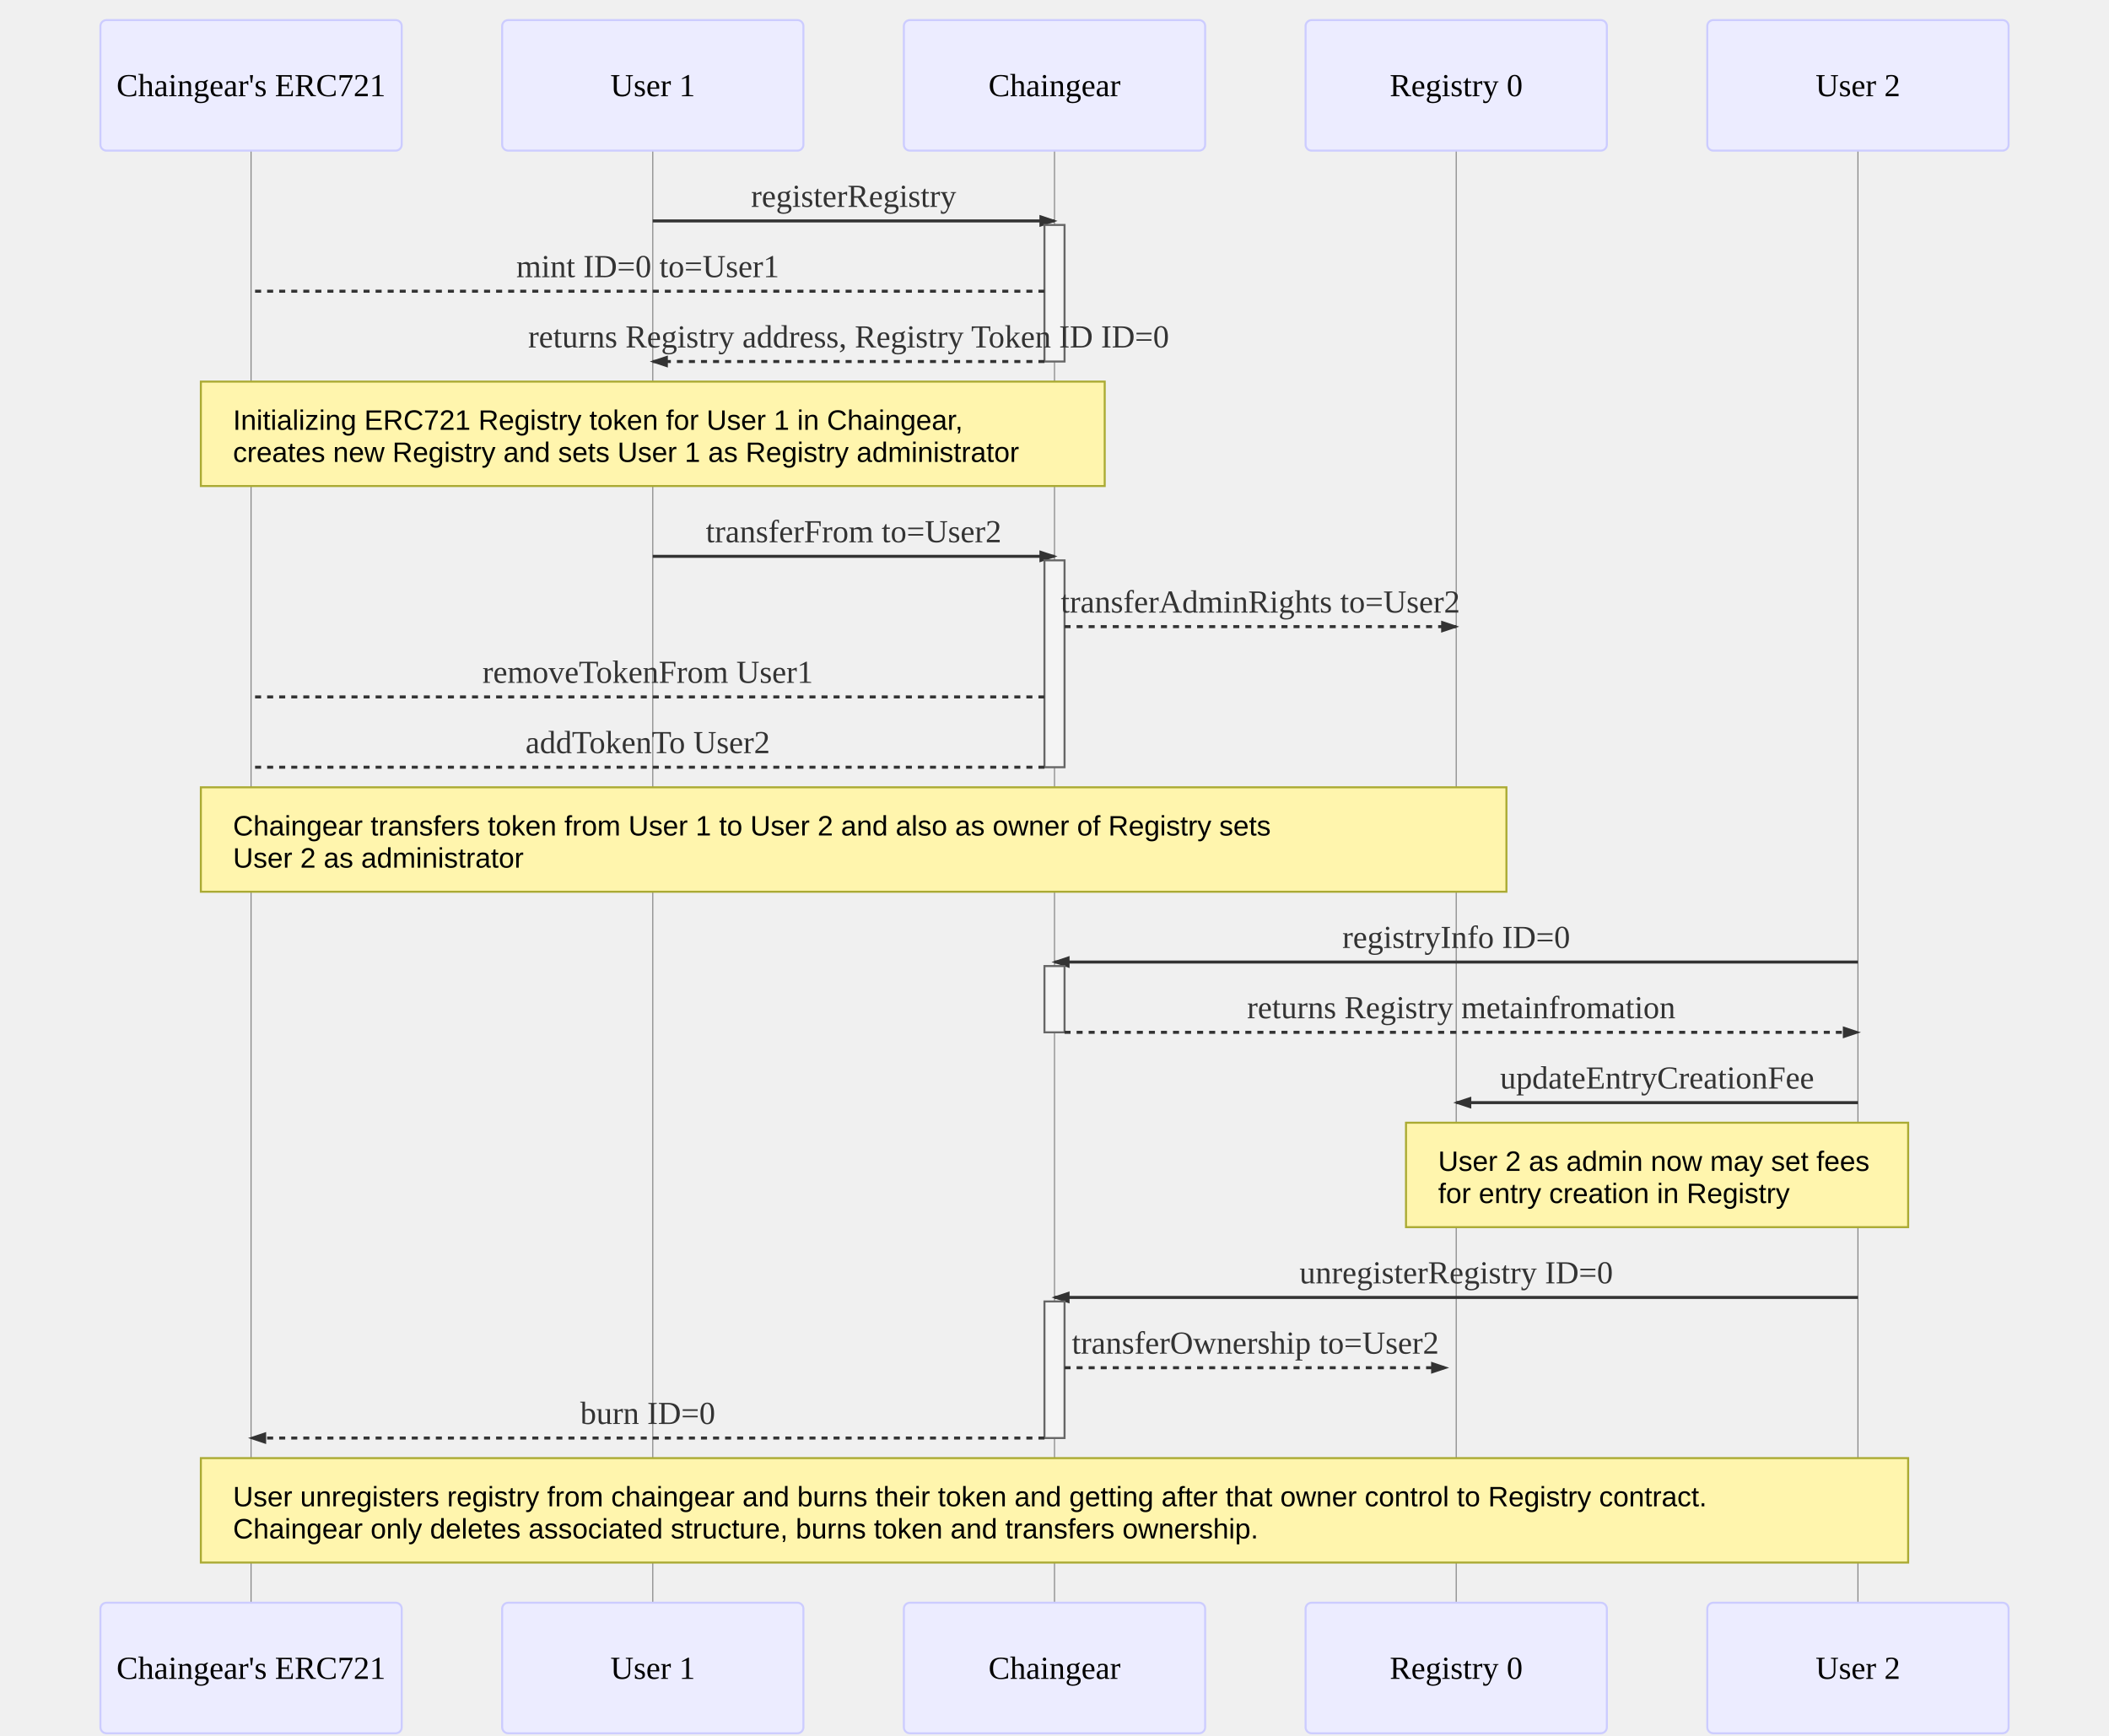
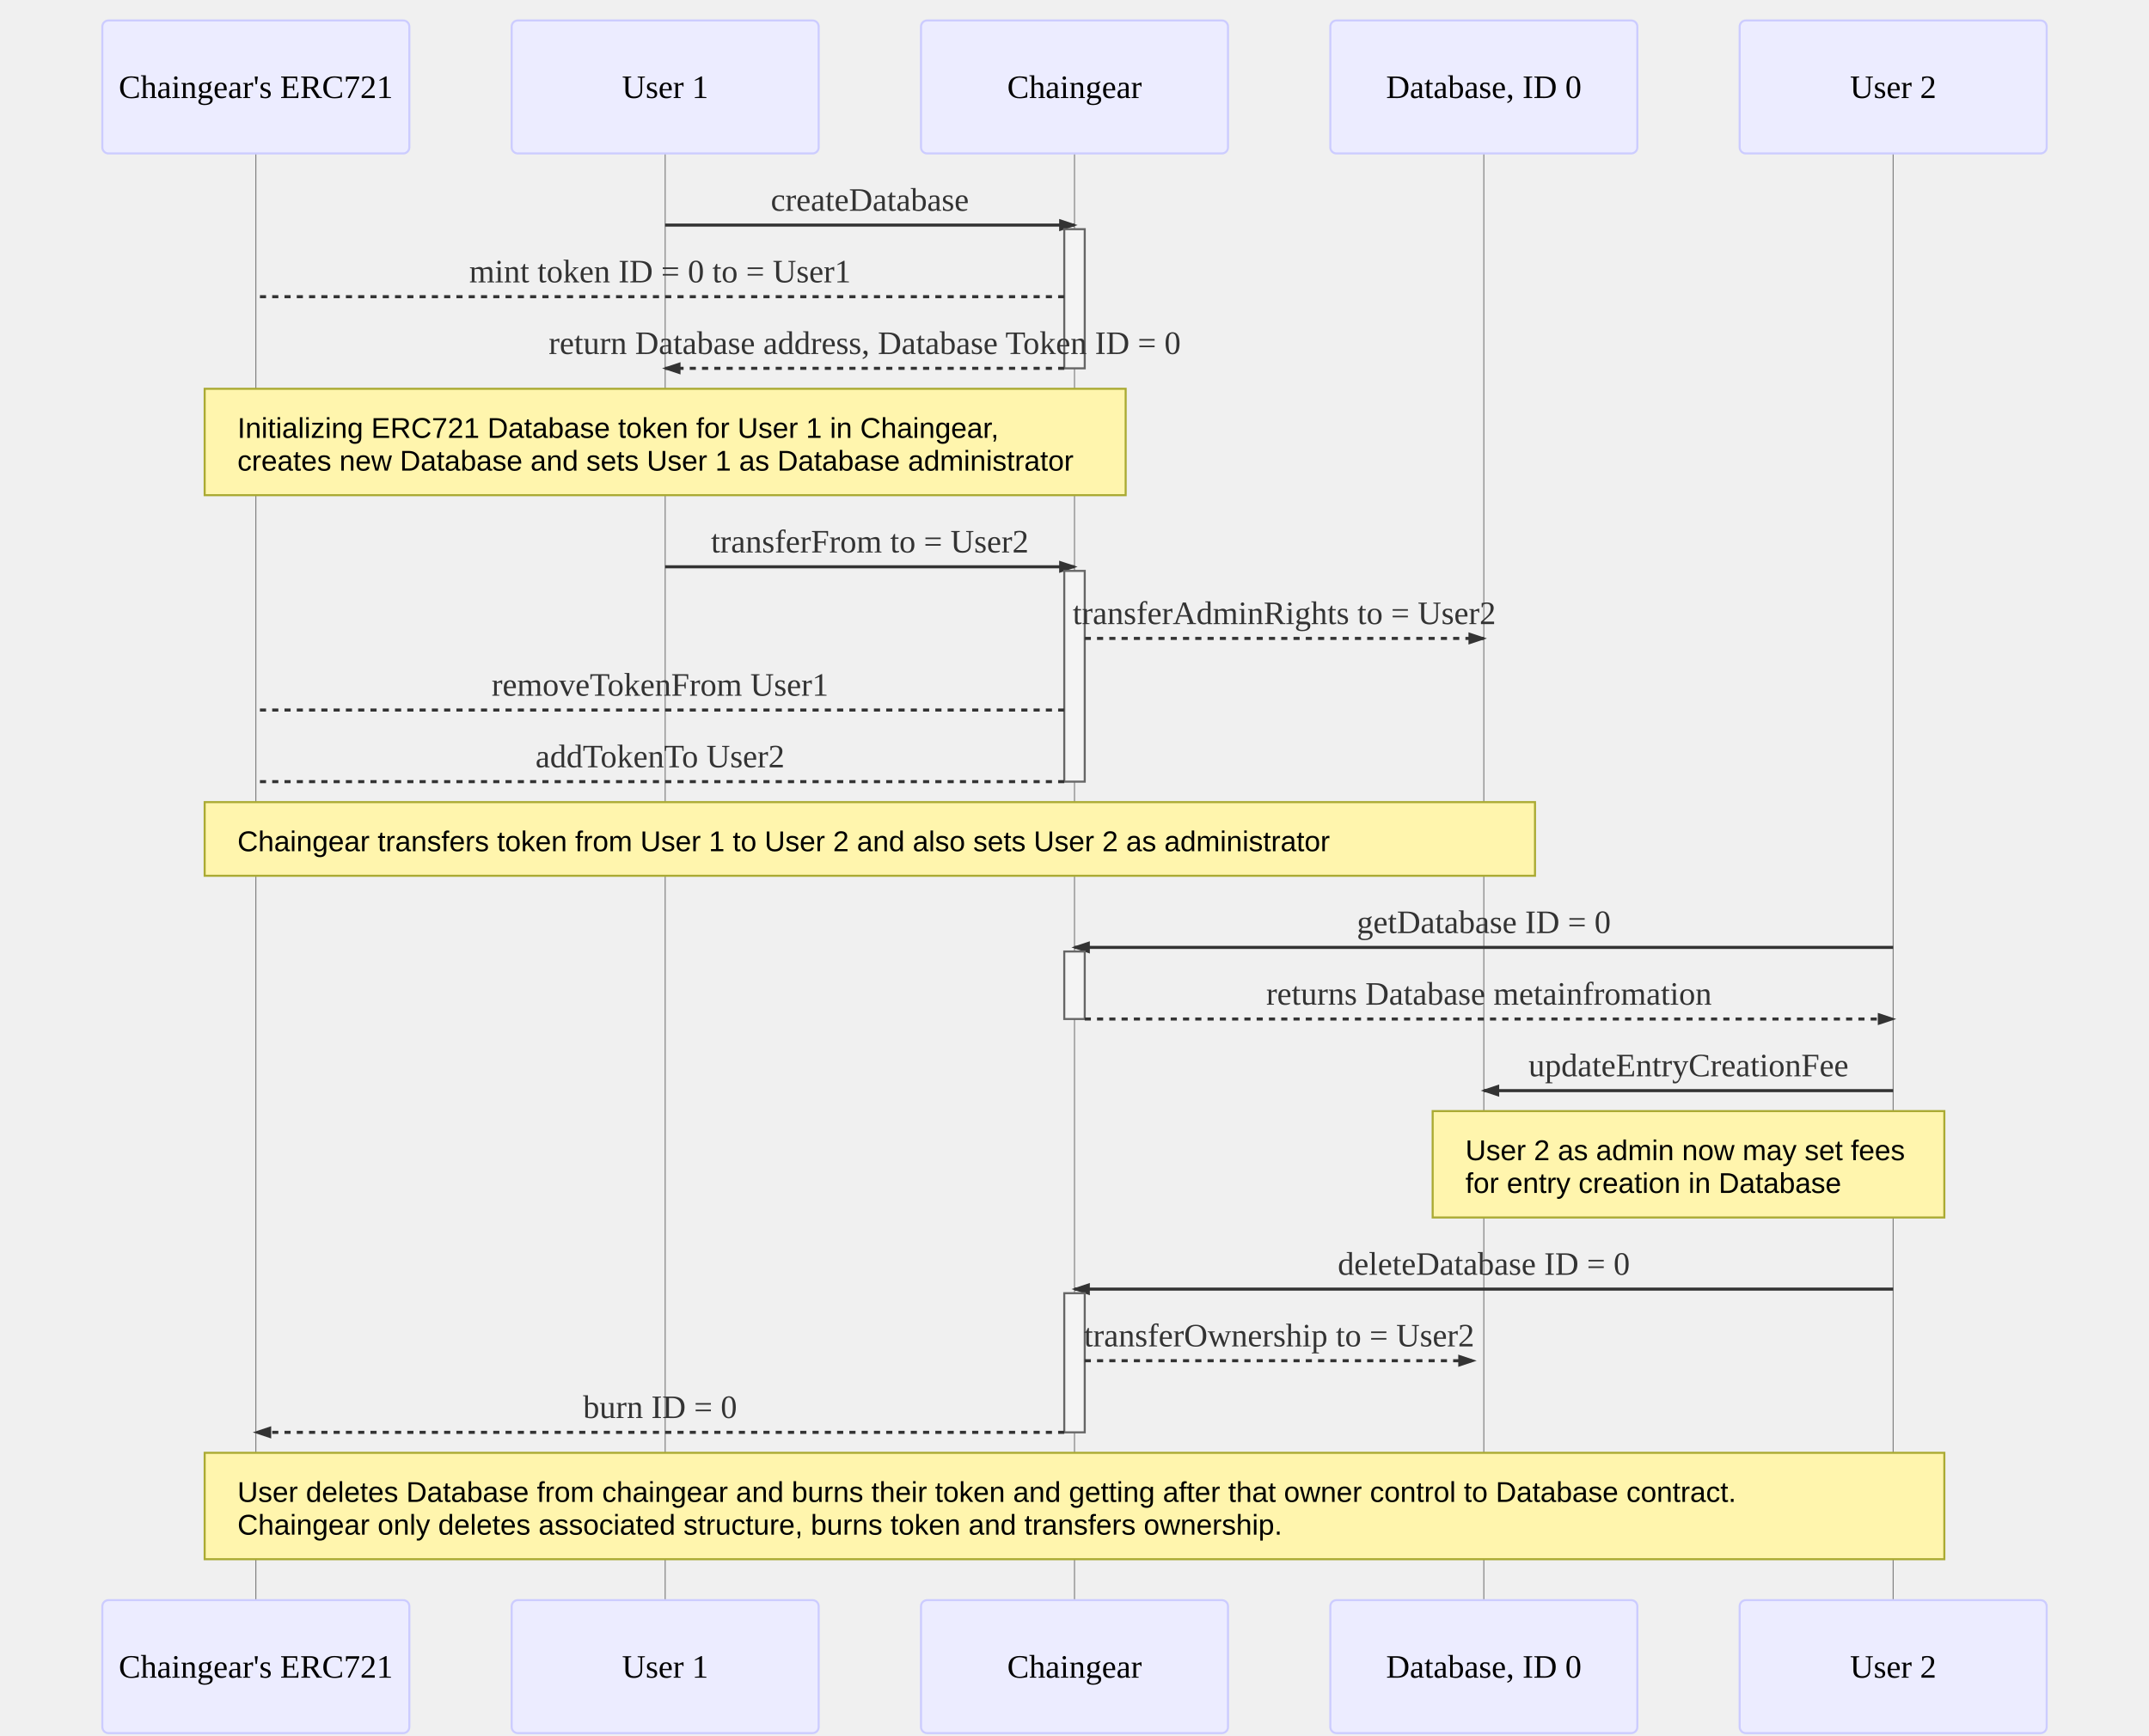
- <svg xmlns="http://www.w3.org/2000/svg" id="mermaid-1539167907342" width="100%" height="100%" style="max-width:1050px;" viewBox="-50 -10 1050 864">
-   <style>#mermaid-1539167907342 .label{font-family:trebuchet ms,verdana,arial;color:#333}#mermaid-1539167907342 .node circle,#mermaid-1539167907342 .node ellipse,#mermaid-1539167907342 .node polygon,#mermaid-1539167907342 .node rect{fill:#ececff;stroke:#9370db;stroke-width:1px}#mermaid-1539167907342 .node.clickable{cursor:pointer}#mermaid-1539167907342 .arrowheadPath{fill:#333}#mermaid-1539167907342 .edgePath .path{stroke:#333;stroke-width:1.5px}#mermaid-1539167907342 .edgeLabel{background-color:#e8e8e8}#mermaid-1539167907342 .cluster rect{fill:#ffffde!important;stroke:#aa3!important;stroke-width:1px!important}#mermaid-1539167907342 .cluster text{fill:#333}#mermaid-1539167907342 div.mermaidTooltip{position:absolute;text-align:center;max-width:200px;padding:2px;font-family:trebuchet ms,verdana,arial;font-size:12px;background:#ffffde;border:1px solid #aa3;border-radius:2px;pointer-events:none;z-index:100}#mermaid-1539167907342 .actor{stroke:#ccf;fill:#ececff}#mermaid-1539167907342 text.actor{fill:#000;stroke:none}#mermaid-1539167907342 .actor-line{stroke:grey}#mermaid-1539167907342 .messageLine0{marker-end:"url(#arrowhead)"}#mermaid-1539167907342 .messageLine0,#mermaid-1539167907342 .messageLine1{stroke-width:1.5;stroke-dasharray:"2 2";stroke:#333}#mermaid-1539167907342 #arrowhead{fill:#333}#mermaid-1539167907342 #crosshead path{fill:#333!important;stroke:#333!important}#mermaid-1539167907342 .messageText{fill:#333;stroke:none}#mermaid-1539167907342 .labelBox{stroke:#ccf;fill:#ececff}#mermaid-1539167907342 .labelText,#mermaid-1539167907342 .loopText{fill:#000;stroke:none}#mermaid-1539167907342 .loopLine{stroke-width:2;stroke-dasharray:"2 2";marker-end:"url(#arrowhead)";stroke:#ccf}#mermaid-1539167907342 .note{stroke:#aa3;fill:#fff5ad}#mermaid-1539167907342 .noteText{fill:#000;stroke:none;font-family:trebuchet ms,verdana,arial;font-size:14px}#mermaid-1539167907342 .section{stroke:none;opacity:.2}#mermaid-1539167907342 .section0{fill:rgba(102,102,255,.49)}#mermaid-1539167907342 .section2{fill:#fff400}#mermaid-1539167907342 .section1,#mermaid-1539167907342 .section3{fill:#fff;opacity:.2}#mermaid-1539167907342 .sectionTitle0,#mermaid-1539167907342 .sectionTitle1,#mermaid-1539167907342 .sectionTitle2,#mermaid-1539167907342 .sectionTitle3{fill:#333}#mermaid-1539167907342 .sectionTitle{text-anchor:start;font-size:11px;text-height:14px}#mermaid-1539167907342 .grid .tick{stroke:#d3d3d3;opacity:.3;shape-rendering:crispEdges}#mermaid-1539167907342 .grid path{stroke-width:0}#mermaid-1539167907342 .today{fill:none;stroke:red;stroke-width:2px}#mermaid-1539167907342 .task{stroke-width:2}#mermaid-1539167907342 .taskText{text-anchor:middle;font-size:11px}#mermaid-1539167907342 .taskTextOutsideRight{fill:#000;text-anchor:start;font-size:11px}#mermaid-1539167907342 .taskTextOutsideLeft{fill:#000;text-anchor:end;font-size:11px}#mermaid-1539167907342 .taskText0,#mermaid-1539167907342 .taskText1,#mermaid-1539167907342 .taskText2,#mermaid-1539167907342 .taskText3{fill:#fff}#mermaid-1539167907342 .task0,#mermaid-1539167907342 .task1,#mermaid-1539167907342 .task2,#mermaid-1539167907342 .task3{fill:#8a90dd;stroke:#534fbc}#mermaid-1539167907342 .taskTextOutside0,#mermaid-1539167907342 .taskTextOutside1,#mermaid-1539167907342 .taskTextOutside2,#mermaid-1539167907342 .taskTextOutside3{fill:#000}#mermaid-1539167907342 .active0,#mermaid-1539167907342 .active1,#mermaid-1539167907342 .active2,#mermaid-1539167907342 .active3{fill:#bfc7ff;stroke:#534fbc}#mermaid-1539167907342 .activeText0,#mermaid-1539167907342 .activeText1,#mermaid-1539167907342 .activeText2,#mermaid-1539167907342 .activeText3{fill:#000!important}#mermaid-1539167907342 .done0,#mermaid-1539167907342 .done1,#mermaid-1539167907342 .done2,#mermaid-1539167907342 .done3{stroke:grey;fill:#d3d3d3;stroke-width:2}#mermaid-1539167907342 .doneText0,#mermaid-1539167907342 .doneText1,#mermaid-1539167907342 .doneText2,#mermaid-1539167907342 .doneText3{fill:#000!important}#mermaid-1539167907342 .crit0,#mermaid-1539167907342 .crit1,#mermaid-1539167907342 .crit2,#mermaid-1539167907342 .crit3{stroke:#f88;fill:red;stroke-width:2}#mermaid-1539167907342 .activeCrit0,#mermaid-1539167907342 .activeCrit1,#mermaid-1539167907342 .activeCrit2,#mermaid-1539167907342 .activeCrit3{stroke:#f88;fill:#bfc7ff;stroke-width:2}#mermaid-1539167907342 .doneCrit0,#mermaid-1539167907342 .doneCrit1,#mermaid-1539167907342 .doneCrit2,#mermaid-1539167907342 .doneCrit3{stroke:#f88;fill:#d3d3d3;stroke-width:2;cursor:pointer;shape-rendering:crispEdges}#mermaid-1539167907342 .activeCritText0,#mermaid-1539167907342 .activeCritText1,#mermaid-1539167907342 .activeCritText2,#mermaid-1539167907342 .activeCritText3,#mermaid-1539167907342 .doneCritText0,#mermaid-1539167907342 .doneCritText1,#mermaid-1539167907342 .doneCritText2,#mermaid-1539167907342 .doneCritText3{fill:#000!important}#mermaid-1539167907342 .titleText{text-anchor:middle;font-size:18px;fill:#000}#mermaid-1539167907342 g.classGroup text{fill:#9370db;stroke:none;font-family:trebuchet ms,verdana,arial;font-size:10px}#mermaid-1539167907342 g.classGroup rect{fill:#ececff;stroke:#9370db}#mermaid-1539167907342 g.classGroup line{stroke:#9370db;stroke-width:1}#mermaid-1539167907342 .classLabel .box{stroke:none;stroke-width:0;fill:#ececff;opacity:.5}#mermaid-1539167907342 .classLabel .label{fill:#9370db;font-size:10px}#mermaid-1539167907342 .relation{stroke:#9370db;stroke-width:1;fill:none}#mermaid-1539167907342 #compositionEnd,#mermaid-1539167907342 #compositionStart{fill:#9370db;stroke:#9370db;stroke-width:1}#mermaid-1539167907342 #aggregationEnd,#mermaid-1539167907342 #aggregationStart{fill:#ececff;stroke:#9370db;stroke-width:1}#mermaid-1539167907342 #dependencyEnd,#mermaid-1539167907342 #dependencyStart,#mermaid-1539167907342 #extensionEnd,#mermaid-1539167907342 #extensionStart{fill:#9370db;stroke:#9370db;stroke-width:1}#mermaid-1539167907342 .branch-label,#mermaid-1539167907342 .commit-id,#mermaid-1539167907342 .commit-msg{fill:#d3d3d3;color:#d3d3d3}</style>
-   <style>#mermaid-1539167907342 {
+ <svg xmlns="http://www.w3.org/2000/svg" id="mermaid-1544096248258" width="100%" height="100%" style="max-width:1050px;" viewBox="-50 -10 1050 848">
+   <style>#mermaid-1544096248258 .label{font-family:trebuchet ms,verdana,arial;color:#333}#mermaid-1544096248258 .node circle,#mermaid-1544096248258 .node ellipse,#mermaid-1544096248258 .node polygon,#mermaid-1544096248258 .node rect{fill:#ececff;stroke:#9370db;stroke-width:1px}#mermaid-1544096248258 .node.clickable{cursor:pointer}#mermaid-1544096248258 .arrowheadPath{fill:#333}#mermaid-1544096248258 .edgePath .path{stroke:#333;stroke-width:1.5px}#mermaid-1544096248258 .edgeLabel{background-color:#e8e8e8}#mermaid-1544096248258 .cluster rect{fill:#ffffde!important;stroke:#aa3!important;stroke-width:1px!important}#mermaid-1544096248258 .cluster text{fill:#333}#mermaid-1544096248258 div.mermaidTooltip{position:absolute;text-align:center;max-width:200px;padding:2px;font-family:trebuchet ms,verdana,arial;font-size:12px;background:#ffffde;border:1px solid #aa3;border-radius:2px;pointer-events:none;z-index:100}#mermaid-1544096248258 .actor{stroke:#ccf;fill:#ececff}#mermaid-1544096248258 text.actor{fill:#000;stroke:none}#mermaid-1544096248258 .actor-line{stroke:grey}#mermaid-1544096248258 .messageLine0{marker-end:"url(#arrowhead)"}#mermaid-1544096248258 .messageLine0,#mermaid-1544096248258 .messageLine1{stroke-width:1.5;stroke-dasharray:"2 2";stroke:#333}#mermaid-1544096248258 #arrowhead{fill:#333}#mermaid-1544096248258 #crosshead path{fill:#333!important;stroke:#333!important}#mermaid-1544096248258 .messageText{fill:#333;stroke:none}#mermaid-1544096248258 .labelBox{stroke:#ccf;fill:#ececff}#mermaid-1544096248258 .labelText,#mermaid-1544096248258 .loopText{fill:#000;stroke:none}#mermaid-1544096248258 .loopLine{stroke-width:2;stroke-dasharray:"2 2";marker-end:"url(#arrowhead)";stroke:#ccf}#mermaid-1544096248258 .note{stroke:#aa3;fill:#fff5ad}#mermaid-1544096248258 .noteText{fill:#000;stroke:none;font-family:trebuchet ms,verdana,arial;font-size:14px}#mermaid-1544096248258 .section{stroke:none;opacity:.2}#mermaid-1544096248258 .section0{fill:rgba(102,102,255,.49)}#mermaid-1544096248258 .section2{fill:#fff400}#mermaid-1544096248258 .section1,#mermaid-1544096248258 .section3{fill:#fff;opacity:.2}#mermaid-1544096248258 .sectionTitle0,#mermaid-1544096248258 .sectionTitle1,#mermaid-1544096248258 .sectionTitle2,#mermaid-1544096248258 .sectionTitle3{fill:#333}#mermaid-1544096248258 .sectionTitle{text-anchor:start;font-size:11px;text-height:14px}#mermaid-1544096248258 .grid .tick{stroke:#d3d3d3;opacity:.3;shape-rendering:crispEdges}#mermaid-1544096248258 .grid path{stroke-width:0}#mermaid-1544096248258 .today{fill:none;stroke:red;stroke-width:2px}#mermaid-1544096248258 .task{stroke-width:2}#mermaid-1544096248258 .taskText{text-anchor:middle;font-size:11px}#mermaid-1544096248258 .taskTextOutsideRight{fill:#000;text-anchor:start;font-size:11px}#mermaid-1544096248258 .taskTextOutsideLeft{fill:#000;text-anchor:end;font-size:11px}#mermaid-1544096248258 .taskText0,#mermaid-1544096248258 .taskText1,#mermaid-1544096248258 .taskText2,#mermaid-1544096248258 .taskText3{fill:#fff}#mermaid-1544096248258 .task0,#mermaid-1544096248258 .task1,#mermaid-1544096248258 .task2,#mermaid-1544096248258 .task3{fill:#8a90dd;stroke:#534fbc}#mermaid-1544096248258 .taskTextOutside0,#mermaid-1544096248258 .taskTextOutside1,#mermaid-1544096248258 .taskTextOutside2,#mermaid-1544096248258 .taskTextOutside3{fill:#000}#mermaid-1544096248258 .active0,#mermaid-1544096248258 .active1,#mermaid-1544096248258 .active2,#mermaid-1544096248258 .active3{fill:#bfc7ff;stroke:#534fbc}#mermaid-1544096248258 .activeText0,#mermaid-1544096248258 .activeText1,#mermaid-1544096248258 .activeText2,#mermaid-1544096248258 .activeText3{fill:#000!important}#mermaid-1544096248258 .done0,#mermaid-1544096248258 .done1,#mermaid-1544096248258 .done2,#mermaid-1544096248258 .done3{stroke:grey;fill:#d3d3d3;stroke-width:2}#mermaid-1544096248258 .doneText0,#mermaid-1544096248258 .doneText1,#mermaid-1544096248258 .doneText2,#mermaid-1544096248258 .doneText3{fill:#000!important}#mermaid-1544096248258 .crit0,#mermaid-1544096248258 .crit1,#mermaid-1544096248258 .crit2,#mermaid-1544096248258 .crit3{stroke:#f88;fill:red;stroke-width:2}#mermaid-1544096248258 .activeCrit0,#mermaid-1544096248258 .activeCrit1,#mermaid-1544096248258 .activeCrit2,#mermaid-1544096248258 .activeCrit3{stroke:#f88;fill:#bfc7ff;stroke-width:2}#mermaid-1544096248258 .doneCrit0,#mermaid-1544096248258 .doneCrit1,#mermaid-1544096248258 .doneCrit2,#mermaid-1544096248258 .doneCrit3{stroke:#f88;fill:#d3d3d3;stroke-width:2;cursor:pointer;shape-rendering:crispEdges}#mermaid-1544096248258 .activeCritText0,#mermaid-1544096248258 .activeCritText1,#mermaid-1544096248258 .activeCritText2,#mermaid-1544096248258 .activeCritText3,#mermaid-1544096248258 .doneCritText0,#mermaid-1544096248258 .doneCritText1,#mermaid-1544096248258 .doneCritText2,#mermaid-1544096248258 .doneCritText3{fill:#000!important}#mermaid-1544096248258 .titleText{text-anchor:middle;font-size:18px;fill:#000}#mermaid-1544096248258 g.classGroup text{fill:#9370db;stroke:none;font-family:trebuchet ms,verdana,arial;font-size:10px}#mermaid-1544096248258 g.classGroup rect{fill:#ececff;stroke:#9370db}#mermaid-1544096248258 g.classGroup line{stroke:#9370db;stroke-width:1}#mermaid-1544096248258 .classLabel .box{stroke:none;stroke-width:0;fill:#ececff;opacity:.5}#mermaid-1544096248258 .classLabel .label{fill:#9370db;font-size:10px}#mermaid-1544096248258 .relation{stroke:#9370db;stroke-width:1;fill:none}#mermaid-1544096248258 #compositionEnd,#mermaid-1544096248258 #compositionStart{fill:#9370db;stroke:#9370db;stroke-width:1}#mermaid-1544096248258 #aggregationEnd,#mermaid-1544096248258 #aggregationStart{fill:#ececff;stroke:#9370db;stroke-width:1}#mermaid-1544096248258 #dependencyEnd,#mermaid-1544096248258 #dependencyStart,#mermaid-1544096248258 #extensionEnd,#mermaid-1544096248258 #extensionStart{fill:#9370db;stroke:#9370db;stroke-width:1}#mermaid-1544096248258 .branch-label,#mermaid-1544096248258 .commit-id,#mermaid-1544096248258 .commit-msg{fill:#d3d3d3;color:#d3d3d3}</style>
+   <style>#mermaid-1544096248258 {
    color: rgb(0, 0, 0);
    font: normal normal 400 normal 16px / normal "Times New Roman";
  }</style>
  <g />
  <g>
-     <line id="actor0" x1="75" y1="5" x2="75" y2="853" class="actor-line" stroke-width="0.5px" stroke="#999" />
+     <line id="actor0" x1="75" y1="5" x2="75" y2="837" class="actor-line" stroke-width="0.5px" stroke="#999" />
    <rect x="0" y="0" fill="#eaeaea" stroke="#666" width="150" height="65" rx="3" ry="3" class="actor" />
    <text x="75" y="32.5" dominant-baseline="central" alignment-baseline="central" class="actor" style="text-anchor: middle;">
      <tspan x="75" dy="0">Chaingear's ERC721</tspan>
    </text>
  </g>
  <g>
-     <line id="actor1" x1="275" y1="5" x2="275" y2="853" class="actor-line" stroke-width="0.5px" stroke="#999" />
+     <line id="actor1" x1="275" y1="5" x2="275" y2="837" class="actor-line" stroke-width="0.5px" stroke="#999" />
    <rect x="200" y="0" fill="#eaeaea" stroke="#666" width="150" height="65" rx="3" ry="3" class="actor" />
    <text x="275" y="32.5" dominant-baseline="central" alignment-baseline="central" class="actor" style="text-anchor: middle;">
      <tspan x="275" dy="0">User 1</tspan>
    </text>
  </g>
  <g>
-     <line id="actor2" x1="475" y1="5" x2="475" y2="853" class="actor-line" stroke-width="0.5px" stroke="#999" />
+     <line id="actor2" x1="475" y1="5" x2="475" y2="837" class="actor-line" stroke-width="0.5px" stroke="#999" />
    <rect x="400" y="0" fill="#eaeaea" stroke="#666" width="150" height="65" rx="3" ry="3" class="actor" />
    <text x="475" y="32.5" dominant-baseline="central" alignment-baseline="central" class="actor" style="text-anchor: middle;">
      <tspan x="475" dy="0">Chaingear</tspan>
    </text>
  </g>
  <g>
-     <line id="actor3" x1="675" y1="5" x2="675" y2="853" class="actor-line" stroke-width="0.5px" stroke="#999" />
+     <line id="actor3" x1="675" y1="5" x2="675" y2="837" class="actor-line" stroke-width="0.5px" stroke="#999" />
    <rect x="600" y="0" fill="#eaeaea" stroke="#666" width="150" height="65" rx="3" ry="3" class="actor" />
    <text x="675" y="32.5" dominant-baseline="central" alignment-baseline="central" class="actor" style="text-anchor: middle;">
-       <tspan x="675" dy="0">Registry 0</tspan>
+       <tspan x="675" dy="0">Database, ID 0</tspan>
    </text>
  </g>
  <g>
-     <line id="actor4" x1="875" y1="5" x2="875" y2="853" class="actor-line" stroke-width="0.5px" stroke="#999" />
+     <line id="actor4" x1="875" y1="5" x2="875" y2="837" class="actor-line" stroke-width="0.5px" stroke="#999" />
    <rect x="800" y="0" fill="#eaeaea" stroke="#666" width="150" height="65" rx="3" ry="3" class="actor" />
    <text x="875" y="32.5" dominant-baseline="central" alignment-baseline="central" class="actor" style="text-anchor: middle;">
      <tspan x="875" dy="0">User 2</tspan>
    </text>
  </g>
  <defs>
    <marker id="arrowhead" refX="5" refY="2" markerWidth="6" markerHeight="4" orient="auto">
      <path d="M 0,0 V 4 L6,2 Z" />
    </marker>
  </defs>
  <defs>
    <marker id="crosshead" markerWidth="15" markerHeight="8" orient="auto" refX="16" refY="4">
      <path fill="black" stroke="#000000" stroke-width="1px" d="M 9,2 V 6 L16,4 Z" style="stroke-dasharray: 0, 0;" />
      <path fill="none" stroke="#000000" stroke-width="1px" d="M 0,1 L 6,7 M 6,1 L 0,7" style="stroke-dasharray: 0, 0;" />
    </marker>
  </defs>
  <g>
-     <text x="375" y="93" class="messageText" style="text-anchor: middle;">registerRegistry</text>
+     <text x="375" y="93" class="messageText" style="text-anchor: middle;">createDatabase</text>
    <line x1="275" y1="100" x2="475" y2="100" class="messageLine0" stroke-width="2" stroke="black" marker-end="url(#arrowhead)" style="fill: none;" />
  </g>
  <g>
    <rect x="470" y="102" fill="#f4f4f4" stroke="#666" width="10" height="68" rx="0" ry="0" />
  </g>
  <g>
-     <text x="272.5" y="128" class="messageText" style="text-anchor: middle;">mint ID=0 to=User1</text>
+     <text x="272.5" y="128" class="messageText" style="text-anchor: middle;">mint token ID = 0 to = User1</text>
    <line x1="470" y1="135" x2="75" y2="135" class="messageLine1" stroke-width="2" stroke="black" style="stroke-dasharray: 3, 3; fill: none;" />
  </g>
  <g>
-     <text x="372.5" y="163" class="messageText" style="text-anchor: middle;">returns Registry address, Registry Token ID ID=0</text>
+     <text x="372.5" y="163" class="messageText" style="text-anchor: middle;">return Database address, Database Token ID = 0</text>
    <line x1="470" y1="170" x2="275" y2="170" class="messageLine1" stroke-width="2" stroke="black" marker-end="url(#arrowhead)" style="stroke-dasharray: 3, 3; fill: none;" />
  </g>
  <g>
    <rect x="50" y="180" fill="#EDF2AE" stroke="#666" width="450" height="52" rx="0" ry="0" class="note" />
    <text x="46" y="204" fill="black" class="noteText">
-       <tspan x="66" fill="black">Initializing ERC721 Registry token for User 1 in Chaingear, </tspan>
+       <tspan x="66" fill="black">Initializing ERC721 Database token for User 1 in Chaingear, </tspan>
    </text>
    <text x="46" y="220" fill="black" class="noteText">
-       <tspan x="66" fill="black"> creates new Registry and sets User 1 as Registry administrator</tspan>
+       <tspan x="66" fill="black"> creates new Database and sets User 1 as Database administrator</tspan>
    </text>
  </g>
  <g>
-     <text x="375" y="260" class="messageText" style="text-anchor: middle;">transferFrom to=User2</text>
+     <text x="375" y="260" class="messageText" style="text-anchor: middle;">transferFrom to = User2</text>
    <line x1="275" y1="267" x2="475" y2="267" class="messageLine0" stroke-width="2" stroke="black" marker-end="url(#arrowhead)" style="fill: none;" />
  </g>
  <g>
    <rect x="470" y="269" fill="#f4f4f4" stroke="#666" width="10" height="103" rx="0" ry="0" />
  </g>
  <g>
-     <text x="577.5" y="295" class="messageText" style="text-anchor: middle;">transferAdminRights to=User2</text>
+     <text x="577.5" y="295" class="messageText" style="text-anchor: middle;">transferAdminRights to = User2</text>
    <line x1="480" y1="302" x2="675" y2="302" class="messageLine1" stroke-width="2" stroke="black" marker-end="url(#arrowhead)" style="stroke-dasharray: 3, 3; fill: none;" />
  </g>
  <g>
    <text x="272.5" y="330" class="messageText" style="text-anchor: middle;">removeTokenFrom User1</text>
    <line x1="470" y1="337" x2="75" y2="337" class="messageLine1" stroke-width="2" stroke="black" style="stroke-dasharray: 3, 3; fill: none;" />
  </g>
  <g>
    <text x="272.5" y="365" class="messageText" style="text-anchor: middle;">addTokenTo User2</text>
    <line x1="470" y1="372" x2="75" y2="372" class="messageLine1" stroke-width="2" stroke="black" style="stroke-dasharray: 3, 3; fill: none;" />
  </g>
  <g>
-     <rect x="50" y="382" fill="#EDF2AE" stroke="#666" width="650" height="52" rx="0" ry="0" class="note" />
+     <rect x="50" y="382" fill="#EDF2AE" stroke="#666" width="650" height="36" rx="0" ry="0" class="note" />
    <text x="46" y="406" fill="black" class="noteText">
-       <tspan x="66" fill="black">Chaingear transfers token from User 1 to User 2 and also as owner of Registry sets </tspan>
-     </text>
-     <text x="46" y="422" fill="black" class="noteText">
-       <tspan x="66" fill="black"> User 2 as administrator</tspan>
+       <tspan x="66" fill="black">Chaingear transfers token from User 1 to User 2 and also sets User 2 as administrator</tspan>
    </text>
  </g>
  <g>
-     <text x="675" y="462" class="messageText" style="text-anchor: middle;">registryInfo ID=0</text>
-     <line x1="875" y1="469" x2="475" y2="469" class="messageLine0" stroke-width="2" stroke="black" marker-end="url(#arrowhead)" style="fill: none;" />
+     <text x="675" y="446" class="messageText" style="text-anchor: middle;">getDatabase ID = 0</text>
+     <line x1="875" y1="453" x2="475" y2="453" class="messageLine0" stroke-width="2" stroke="black" marker-end="url(#arrowhead)" style="fill: none;" />
  </g>
  <g>
-     <rect x="470" y="471" fill="#f4f4f4" stroke="#666" width="10" height="33" rx="0" ry="0" />
+     <rect x="470" y="455" fill="#f4f4f4" stroke="#666" width="10" height="33" rx="0" ry="0" />
  </g>
  <g>
-     <text x="677.5" y="497" class="messageText" style="text-anchor: middle;">returns Registry metainfromation</text>
-     <line x1="480" y1="504" x2="875" y2="504" class="messageLine1" stroke-width="2" stroke="black" marker-end="url(#arrowhead)" style="stroke-dasharray: 3, 3; fill: none;" />
+     <text x="677.5" y="481" class="messageText" style="text-anchor: middle;">returns Database metainfromation</text>
+     <line x1="480" y1="488" x2="875" y2="488" class="messageLine1" stroke-width="2" stroke="black" marker-end="url(#arrowhead)" style="stroke-dasharray: 3, 3; fill: none;" />
  </g>
  <g>
-     <text x="775" y="532" class="messageText" style="text-anchor: middle;">updateEntryCreationFee</text>
-     <line x1="875" y1="539" x2="675" y2="539" class="messageLine0" stroke-width="2" stroke="black" marker-end="url(#arrowhead)" style="fill: none;" />
+     <text x="775" y="516" class="messageText" style="text-anchor: middle;">updateEntryCreationFee</text>
+     <line x1="875" y1="523" x2="675" y2="523" class="messageLine0" stroke-width="2" stroke="black" marker-end="url(#arrowhead)" style="fill: none;" />
  </g>
  <g />
  <g>
-     <rect x="650" y="549" fill="#EDF2AE" stroke="#666" width="250" height="52" rx="0" ry="0" class="note" />
-     <text x="646" y="573" fill="black" class="noteText">
+     <rect x="650" y="533" fill="#EDF2AE" stroke="#666" width="250" height="52" rx="0" ry="0" class="note" />
+     <text x="646" y="557" fill="black" class="noteText">
      <tspan x="666" fill="black">User 2 as admin now may set fees </tspan>
    </text>
-     <text x="646" y="589" fill="black" class="noteText">
-       <tspan x="666" fill="black"> for entry creation in Registry</tspan>
+     <text x="646" y="573" fill="black" class="noteText">
+       <tspan x="666" fill="black"> for entry creation in Database</tspan>
    </text>
  </g>
  <g>
-     <text x="675" y="629" class="messageText" style="text-anchor: middle;">unregisterRegistry ID=0</text>
-     <line x1="875" y1="636" x2="475" y2="636" class="messageLine0" stroke-width="2" stroke="black" marker-end="url(#arrowhead)" style="fill: none;" />
+     <text x="675" y="613" class="messageText" style="text-anchor: middle;">deleteDatabase ID = 0</text>
+     <line x1="875" y1="620" x2="475" y2="620" class="messageLine0" stroke-width="2" stroke="black" marker-end="url(#arrowhead)" style="fill: none;" />
  </g>
  <g>
-     <rect x="470" y="638" fill="#f4f4f4" stroke="#666" width="10" height="68" rx="0" ry="0" />
+     <rect x="470" y="622" fill="#f4f4f4" stroke="#666" width="10" height="68" rx="0" ry="0" />
  </g>
  <g>
-     <text x="575" y="664" class="messageText" style="text-anchor: middle;">transferOwnership to=User2</text>
-     <line x1="480" y1="671" x2="670" y2="671" class="messageLine1" stroke-width="2" stroke="black" marker-end="url(#arrowhead)" style="stroke-dasharray: 3, 3; fill: none;" />
+     <text x="575" y="648" class="messageText" style="text-anchor: middle;">transferOwnership to = User2</text>
+     <line x1="480" y1="655" x2="670" y2="655" class="messageLine1" stroke-width="2" stroke="black" marker-end="url(#arrowhead)" style="stroke-dasharray: 3, 3; fill: none;" />
  </g>
  <g>
-     <text x="272.5" y="699" class="messageText" style="text-anchor: middle;">burn ID=0</text>
-     <line x1="470" y1="706" x2="75" y2="706" class="messageLine1" stroke-width="2" stroke="black" marker-end="url(#arrowhead)" style="stroke-dasharray: 3, 3; fill: none;" />
+     <text x="272.5" y="683" class="messageText" style="text-anchor: middle;">burn ID = 0</text>
+     <line x1="470" y1="690" x2="75" y2="690" class="messageLine1" stroke-width="2" stroke="black" marker-end="url(#arrowhead)" style="stroke-dasharray: 3, 3; fill: none;" />
  </g>
  <g>
-     <rect x="50" y="716" fill="#EDF2AE" stroke="#666" width="850" height="52" rx="0" ry="0" class="note" />
+     <rect x="50" y="700" fill="#EDF2AE" stroke="#666" width="850" height="52" rx="0" ry="0" class="note" />
+     <text x="46" y="724" fill="black" class="noteText">
+       <tspan x="66" fill="black">User deletes Database from chaingear and burns their token and getting after that owner control to Database contract. </tspan>
+     </text>
    <text x="46" y="740" fill="black" class="noteText">
-       <tspan x="66" fill="black">User unregisters registry from chaingear and burns their token and getting after that owner control to Registry contract. </tspan>
-     </text>
-     <text x="46" y="756" fill="black" class="noteText">
      <tspan x="66" fill="black"> Chaingear only deletes associated structure, burns token and transfers ownership.</tspan>
    </text>
  </g>
  <g>
-     <rect x="0" y="788" fill="#eaeaea" stroke="#666" width="150" height="65" rx="3" ry="3" class="actor" />
-     <text x="75" y="820.5" dominant-baseline="central" alignment-baseline="central" class="actor" style="text-anchor: middle;">
+     <rect x="0" y="772" fill="#eaeaea" stroke="#666" width="150" height="65" rx="3" ry="3" class="actor" />
+     <text x="75" y="804.5" dominant-baseline="central" alignment-baseline="central" class="actor" style="text-anchor: middle;">
      <tspan x="75" dy="0">Chaingear's ERC721</tspan>
    </text>
  </g>
  <g>
-     <rect x="200" y="788" fill="#eaeaea" stroke="#666" width="150" height="65" rx="3" ry="3" class="actor" />
-     <text x="275" y="820.5" dominant-baseline="central" alignment-baseline="central" class="actor" style="text-anchor: middle;">
+     <rect x="200" y="772" fill="#eaeaea" stroke="#666" width="150" height="65" rx="3" ry="3" class="actor" />
+     <text x="275" y="804.5" dominant-baseline="central" alignment-baseline="central" class="actor" style="text-anchor: middle;">
      <tspan x="275" dy="0">User 1</tspan>
    </text>
  </g>
  <g>
-     <rect x="400" y="788" fill="#eaeaea" stroke="#666" width="150" height="65" rx="3" ry="3" class="actor" />
-     <text x="475" y="820.5" dominant-baseline="central" alignment-baseline="central" class="actor" style="text-anchor: middle;">
+     <rect x="400" y="772" fill="#eaeaea" stroke="#666" width="150" height="65" rx="3" ry="3" class="actor" />
+     <text x="475" y="804.5" dominant-baseline="central" alignment-baseline="central" class="actor" style="text-anchor: middle;">
      <tspan x="475" dy="0">Chaingear</tspan>
    </text>
  </g>
  <g>
-     <rect x="600" y="788" fill="#eaeaea" stroke="#666" width="150" height="65" rx="3" ry="3" class="actor" />
-     <text x="675" y="820.5" dominant-baseline="central" alignment-baseline="central" class="actor" style="text-anchor: middle;">
-       <tspan x="675" dy="0">Registry 0</tspan>
+     <rect x="600" y="772" fill="#eaeaea" stroke="#666" width="150" height="65" rx="3" ry="3" class="actor" />
+     <text x="675" y="804.5" dominant-baseline="central" alignment-baseline="central" class="actor" style="text-anchor: middle;">
+       <tspan x="675" dy="0">Database, ID 0</tspan>
    </text>
  </g>
  <g>
-     <rect x="800" y="788" fill="#eaeaea" stroke="#666" width="150" height="65" rx="3" ry="3" class="actor" />
-     <text x="875" y="820.5" dominant-baseline="central" alignment-baseline="central" class="actor" style="text-anchor: middle;">
+     <rect x="800" y="772" fill="#eaeaea" stroke="#666" width="150" height="65" rx="3" ry="3" class="actor" />
+     <text x="875" y="804.5" dominant-baseline="central" alignment-baseline="central" class="actor" style="text-anchor: middle;">
      <tspan x="875" dy="0">User 2</tspan>
    </text>
  </g>
</svg>
